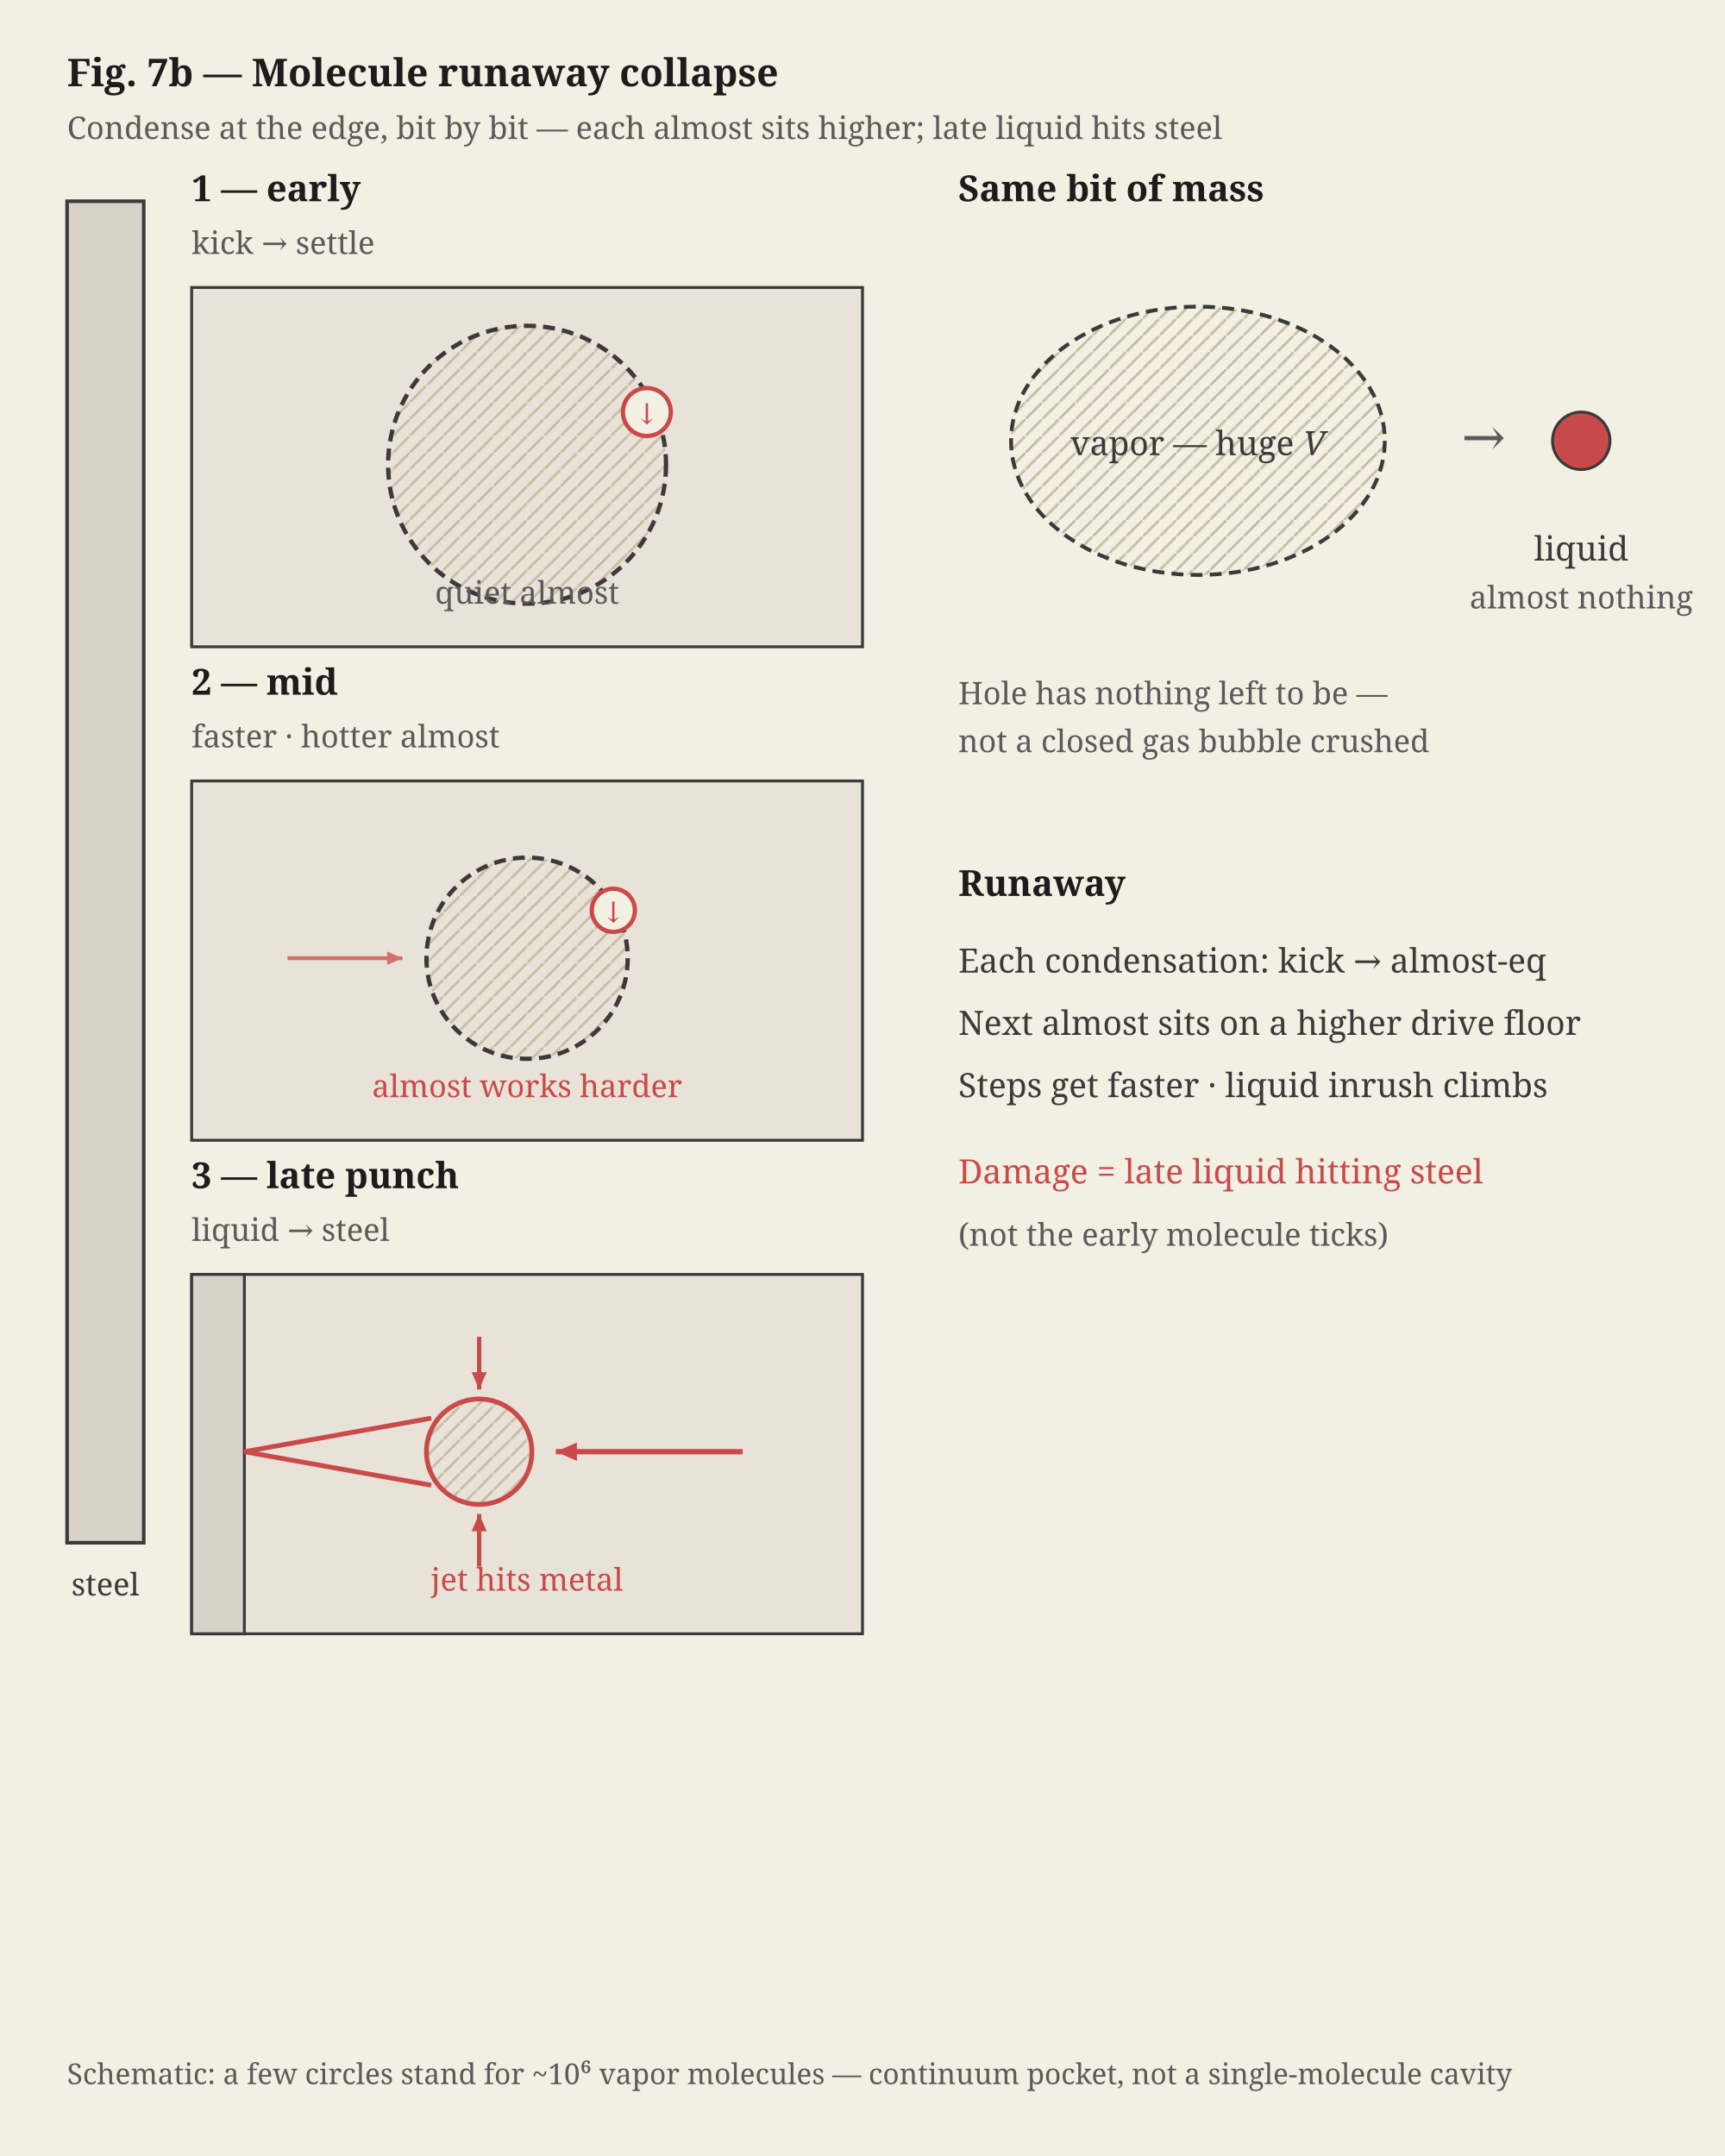
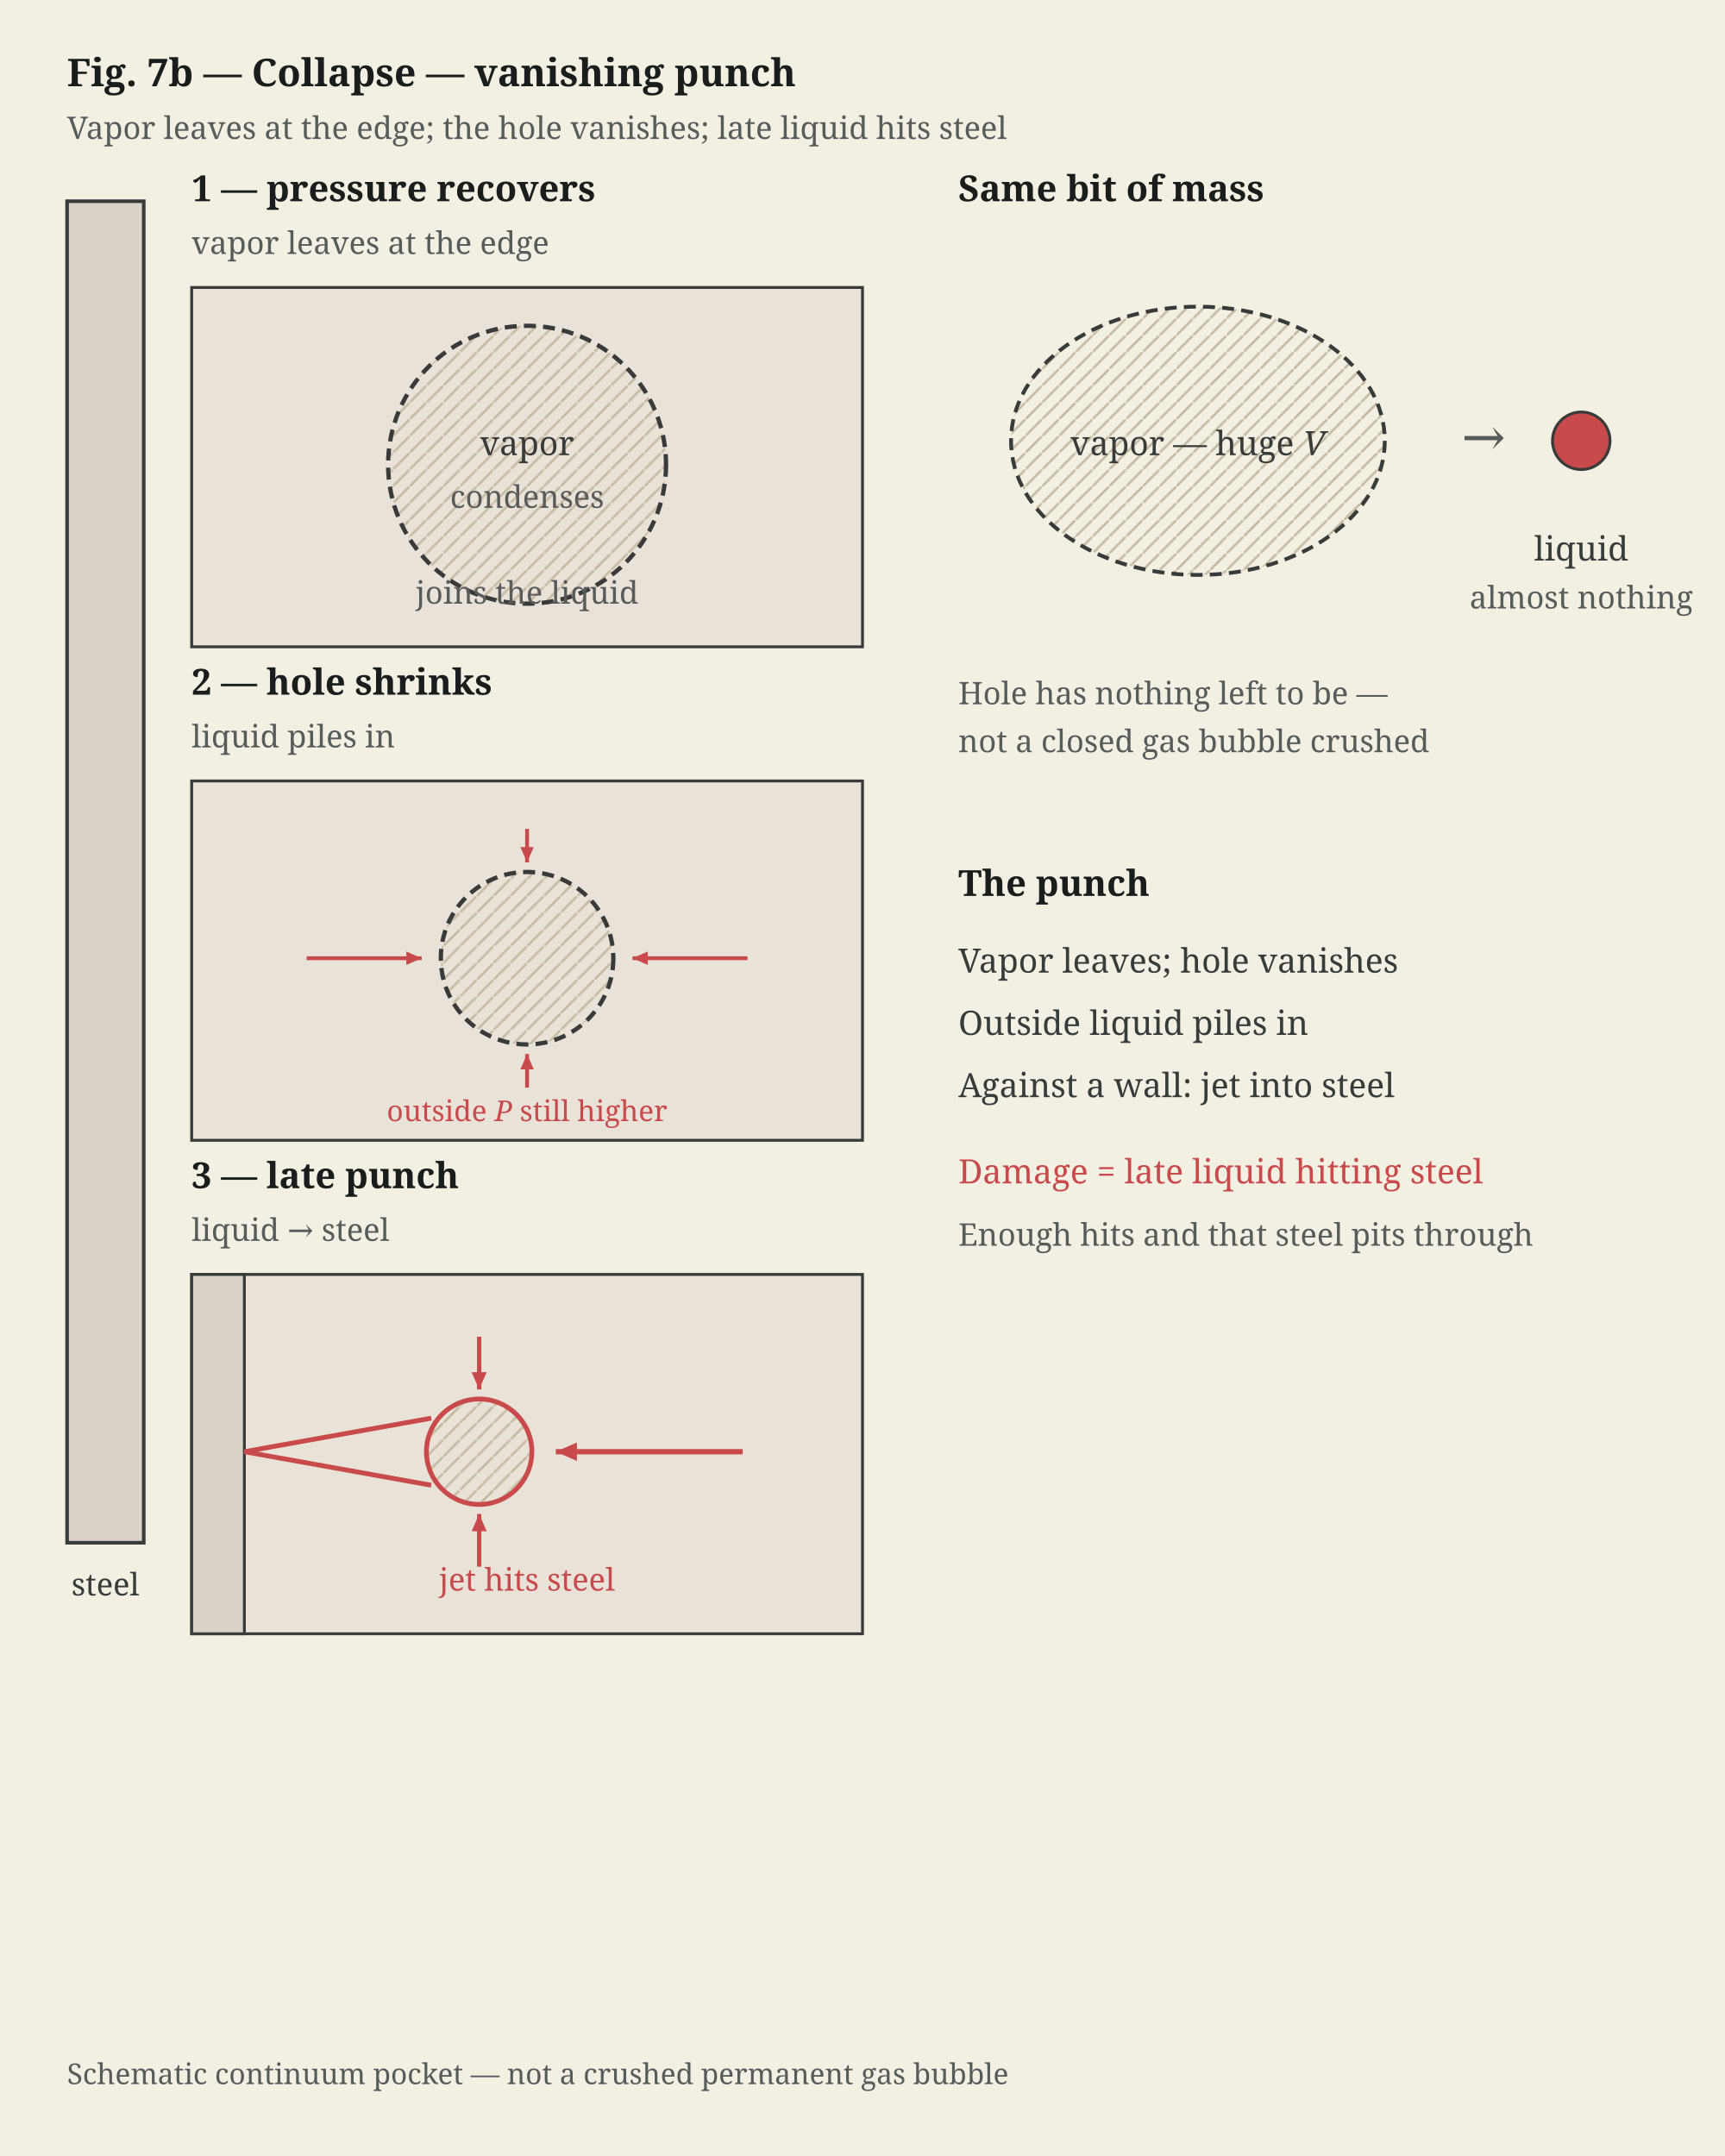
<svg xmlns="http://www.w3.org/2000/svg" viewBox="0 0 720 900" width="100%" height="100%">
  <defs>
    <marker id="arr" viewBox="0 0 10 10" refX="8" refY="5" markerWidth="5" markerHeight="5" orient="auto-start-reverse">
      <path d="M 0 1.5 L 8 5 L 0 8.5 z" fill="#c94a4a" />
    </marker>
    <pattern id="vap" patternUnits="userSpaceOnUse" width="7" height="7">
      <path d="M0,7 L7,0" stroke="#c4b8a0" stroke-width="1" />
    </pattern>
  </defs>
  <rect width="100%" height="100%" fill="#f2efe3" />
-   <text x="28" y="36" font-family="Georgia, serif" font-size="16" font-weight="bold" fill="#1c1c1c">Fig. 7b — Molecule runaway collapse</text>
-   <text x="28" y="58" font-family="Georgia, serif" font-size="13" fill="#5a5a5a">Condense at the edge, bit by bit — each almost sits higher; late liquid hits steel</text>
+   <text x="28" y="36" font-family="Georgia, serif" font-size="16" font-weight="bold" fill="#1c1c1c">Fig. 7b — Collapse — vanishing punch</text>
+   <text x="28" y="58" font-family="Georgia, serif" font-size="13" fill="#5a5a5a">Vapor leaves at the edge; the hole vanishes; late liquid hits steel</text>
  <rect x="28" y="84" width="32" height="560" fill="#d8d2c8" stroke="#3a3a3a" stroke-width="1.5" />
  <text x="44" y="666" font-family="Georgia, serif" font-size="13" fill="#3a3a3a" text-anchor="middle">steel</text>
  <g transform="translate(80, 84)">
-     <text x="0" y="0" font-family="Georgia, serif" font-size="15" font-weight="bold" fill="#1c1c1c">1 — early</text>
-     <text x="0" y="22" font-family="Georgia, serif" font-size="13" fill="#5a5a5a">kick → settle</text>
+     <text x="0" y="0" font-family="Georgia, serif" font-size="15" font-weight="bold" fill="#1c1c1c">1 — pressure recovers</text>
+     <text x="0" y="22" font-family="Georgia, serif" font-size="13" fill="#5a5a5a">vapor leaves at the edge</text>
    <rect x="0" y="36" width="280" height="150" fill="#e8e2d8" stroke="#3a3a3a" stroke-width="1.2" />
    <circle cx="140" cy="110" r="58" fill="url(#vap)" stroke="#3a3a3a" stroke-width="1.8" stroke-dasharray="5,3" />
-     <circle cx="190" cy="88" r="10" fill="#f2efe3" stroke="#c94a4a" stroke-width="1.8" />
-     <text x="190" y="93" font-family="Georgia, serif" font-size="12" fill="#c94a4a" text-anchor="middle">↓</text>
-     <text x="140" y="168" font-family="Georgia, serif" font-size="13" fill="#5a5a5a" text-anchor="middle">quiet almost</text>
+     <text x="140" y="106" font-family="Georgia, serif" font-size="14" fill="#3a3a3a" text-anchor="middle">vapor</text>
+     <text x="140" y="128" font-family="Georgia, serif" font-size="13" fill="#5a5a5a" text-anchor="middle">condenses</text>
+     <text x="140" y="168" font-family="Georgia, serif" font-size="13" fill="#5a5a5a" text-anchor="middle">joins the liquid</text>
  </g>
  <g transform="translate(80, 290)">
-     <text x="0" y="0" font-family="Georgia, serif" font-size="15" font-weight="bold" fill="#1c1c1c">2 — mid</text>
-     <text x="0" y="22" font-family="Georgia, serif" font-size="13" fill="#5a5a5a">faster · hotter almost</text>
+     <text x="0" y="0" font-family="Georgia, serif" font-size="15" font-weight="bold" fill="#1c1c1c">2 — hole shrinks</text>
+     <text x="0" y="22" font-family="Georgia, serif" font-size="13" fill="#5a5a5a">liquid piles in</text>
    <rect x="0" y="36" width="280" height="150" fill="#e8e2d8" stroke="#3a3a3a" stroke-width="1.2" />
-     <circle cx="140" cy="110" r="42" fill="url(#vap)" stroke="#3a3a3a" stroke-width="1.8" stroke-dasharray="5,3" />
-     <circle cx="176" cy="90" r="9" fill="#f2efe3" stroke="#c94a4a" stroke-width="1.8" />
-     <text x="176" y="95" font-family="Georgia, serif" font-size="12" fill="#c94a4a" text-anchor="middle">↓</text>
-     <line x1="40" y1="110" x2="88" y2="110" stroke="#c94a4a" stroke-width="1.6" marker-end="url(#arr)" opacity="0.75" />
-     <text x="140" y="168" font-family="Georgia, serif" font-size="13" fill="#c94a4a" text-anchor="middle">almost works harder</text>
+     <circle cx="140" cy="110" r="36" fill="url(#vap)" stroke="#3a3a3a" stroke-width="1.8" stroke-dasharray="5,3" />
+     <line x1="48" y1="110" x2="96" y2="110" stroke="#c94a4a" stroke-width="1.6" marker-end="url(#arr)" />
+     <line x1="232" y1="110" x2="184" y2="110" stroke="#c94a4a" stroke-width="1.6" marker-end="url(#arr)" />
+     <line x1="140" y1="56" x2="140" y2="70" stroke="#c94a4a" stroke-width="1.6" marker-end="url(#arr)" />
+     <line x1="140" y1="164" x2="140" y2="150" stroke="#c94a4a" stroke-width="1.6" marker-end="url(#arr)" />
+     <text x="140" y="178" font-family="Georgia, serif" font-size="12" fill="#c94a4a" text-anchor="middle">outside <tspan font-style="italic">P</tspan> still higher</text>
  </g>
  <g transform="translate(80, 496)">
    <text x="0" y="0" font-family="Georgia, serif" font-size="15" font-weight="bold" fill="#1c1c1c">3 — late punch</text>
    <text x="0" y="22" font-family="Georgia, serif" font-size="13" fill="#5a5a5a">liquid → steel</text>
    <rect x="0" y="36" width="280" height="150" fill="#e8e2d8" stroke="#3a3a3a" stroke-width="1.2" />
    <rect x="0" y="36" width="22" height="150" fill="#d8d2c8" stroke="#3a3a3a" stroke-width="1.2" />
    <circle cx="120" cy="110" r="22" fill="url(#vap)" stroke="#c94a4a" stroke-width="2" />
    <line x1="230" y1="110" x2="152" y2="110" stroke="#c94a4a" stroke-width="2.2" marker-end="url(#arr)" />
    <line x1="120" y1="62" x2="120" y2="84" stroke="#c94a4a" stroke-width="1.8" marker-end="url(#arr)" />
    <line x1="120" y1="158" x2="120" y2="136" stroke="#c94a4a" stroke-width="1.8" marker-end="url(#arr)" />
    <path d="M 100 96 L 22 110 L 100 124" fill="none" stroke="#c94a4a" stroke-width="2" />
-     <text x="140" y="168" font-family="Georgia, serif" font-size="13" fill="#c94a4a" text-anchor="middle">jet hits metal</text>
+     <text x="140" y="168" font-family="Georgia, serif" font-size="13" fill="#c94a4a" text-anchor="middle">jet hits steel</text>
  </g>
  <g transform="translate(400, 84)">
    <text x="0" y="0" font-family="Georgia, serif" font-size="15" font-weight="bold" fill="#1c1c1c">Same bit of mass</text>
    <ellipse cx="100" cy="100" rx="78" ry="56" fill="url(#vap)" stroke="#3a3a3a" stroke-width="1.6" stroke-dasharray="5,3" />
    <text x="100" y="106" font-family="Georgia, serif" font-size="14" fill="#3a3a3a" text-anchor="middle">vapor — huge <tspan font-style="italic">V</tspan>
    </text>
    <text x="210" y="106" font-family="Georgia, serif" font-size="22" fill="#5a5a5a">→</text>
    <circle cx="260" cy="100" r="12" fill="#c94a4a" stroke="#3a3a3a" stroke-width="1.2" />
    <text x="260" y="150" font-family="Georgia, serif" font-size="14" fill="#3a3a3a" text-anchor="middle">liquid</text>
    <text x="260" y="170" font-family="Georgia, serif" font-size="13" fill="#5a5a5a" text-anchor="middle">almost nothing</text>
    <text x="0" y="210" font-family="Georgia, serif" font-size="13" fill="#5a5a5a">Hole has nothing left to be —</text>
    <text x="0" y="230" font-family="Georgia, serif" font-size="13" fill="#5a5a5a">not a closed gas bubble crushed</text>
-     <text x="0" y="290" font-family="Georgia, serif" font-size="15" font-weight="bold" fill="#1c1c1c">Runaway</text>
-     <text x="0" y="322" font-family="Georgia, serif" font-size="14" fill="#3a3a3a">Each condensation: kick → almost-eq</text>
-     <text x="0" y="348" font-family="Georgia, serif" font-size="14" fill="#3a3a3a">Next almost sits on a higher drive floor</text>
-     <text x="0" y="374" font-family="Georgia, serif" font-size="14" fill="#3a3a3a">Steps get faster · liquid inrush climbs</text>
+     <text x="0" y="290" font-family="Georgia, serif" font-size="15" font-weight="bold" fill="#1c1c1c">The punch</text>
+     <text x="0" y="322" font-family="Georgia, serif" font-size="14" fill="#3a3a3a">Vapor leaves; hole vanishes</text>
+     <text x="0" y="348" font-family="Georgia, serif" font-size="14" fill="#3a3a3a">Outside liquid piles in</text>
+     <text x="0" y="374" font-family="Georgia, serif" font-size="14" fill="#3a3a3a">Against a wall: jet into steel</text>
    <text x="0" y="410" font-family="Georgia, serif" font-size="14" fill="#c94a4a">Damage = late liquid hitting steel</text>
-     <text x="0" y="436" font-family="Georgia, serif" font-size="13" fill="#5a5a5a">(not the early molecule ticks)</text>
+     <text x="0" y="436" font-family="Georgia, serif" font-size="13" fill="#5a5a5a">Enough hits and that steel pits through</text>
  </g>
-   <text x="28" y="870" font-family="Georgia, serif" font-size="12" fill="#5a5a5a">Schematic: a few circles stand for ~10⁶ vapor molecules — continuum pocket, not a single-molecule cavity</text>
+   <text x="28" y="870" font-family="Georgia, serif" font-size="12" fill="#5a5a5a">Schematic continuum pocket — not a crushed permanent gas bubble</text>
</svg>
